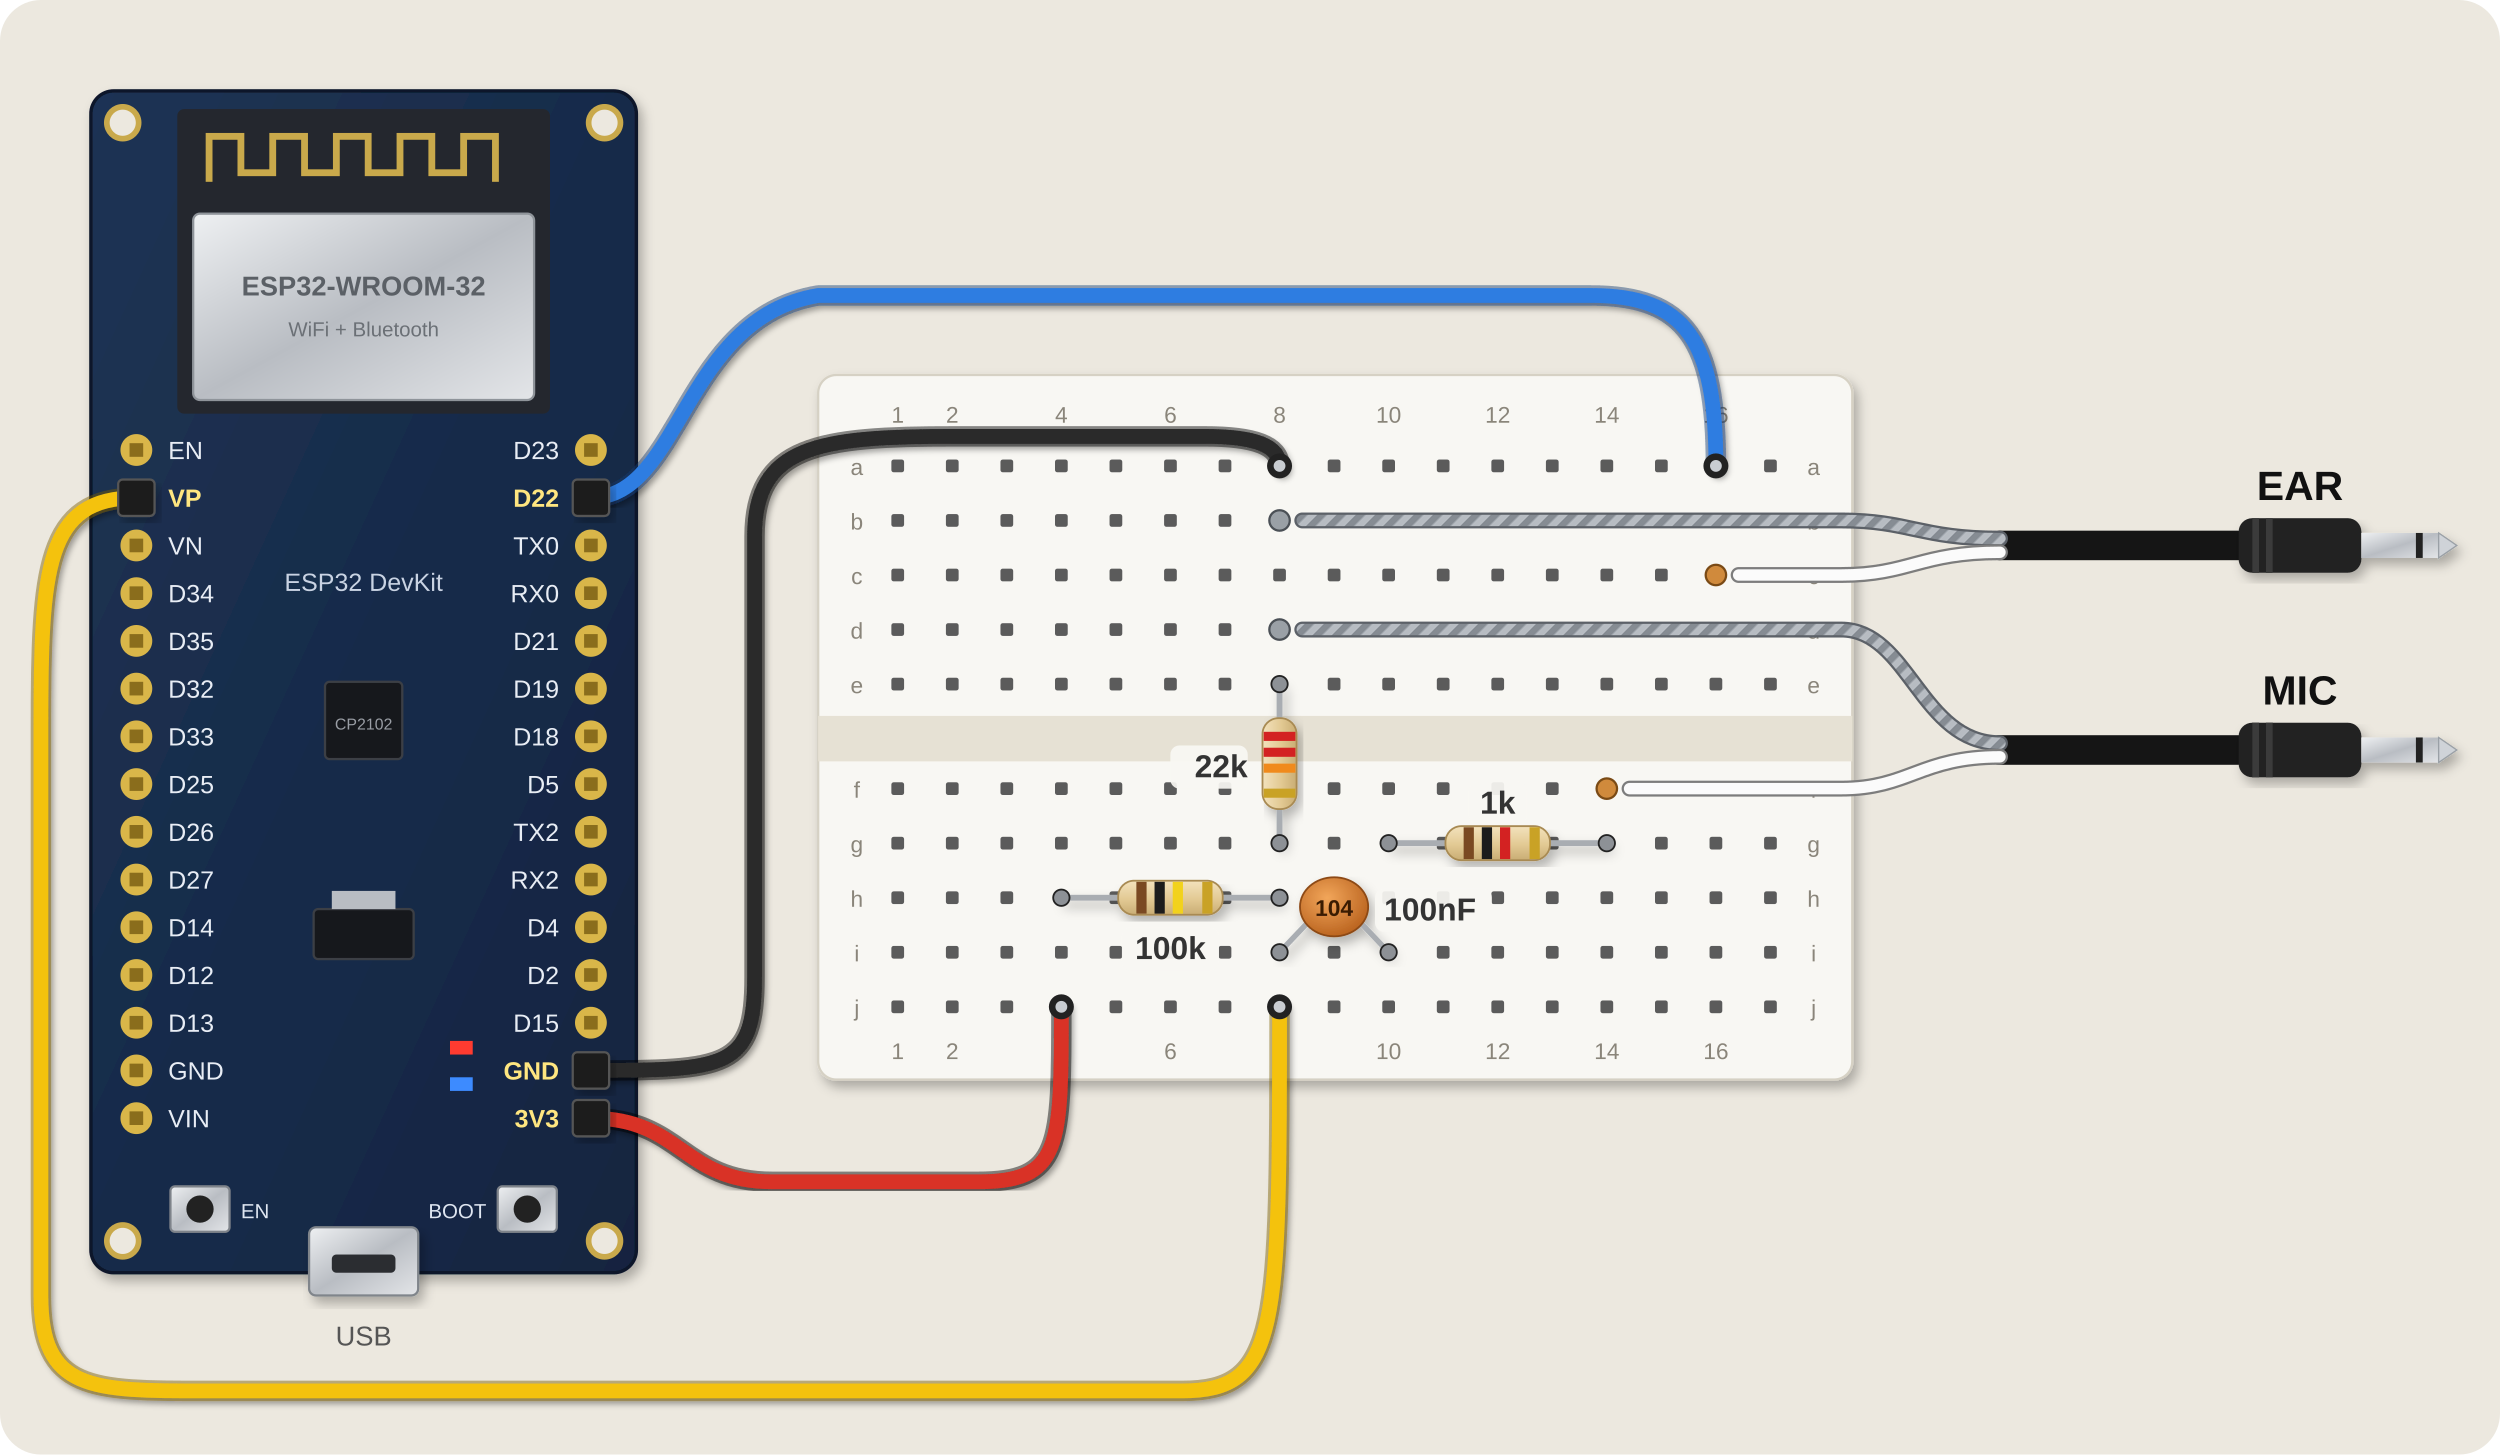
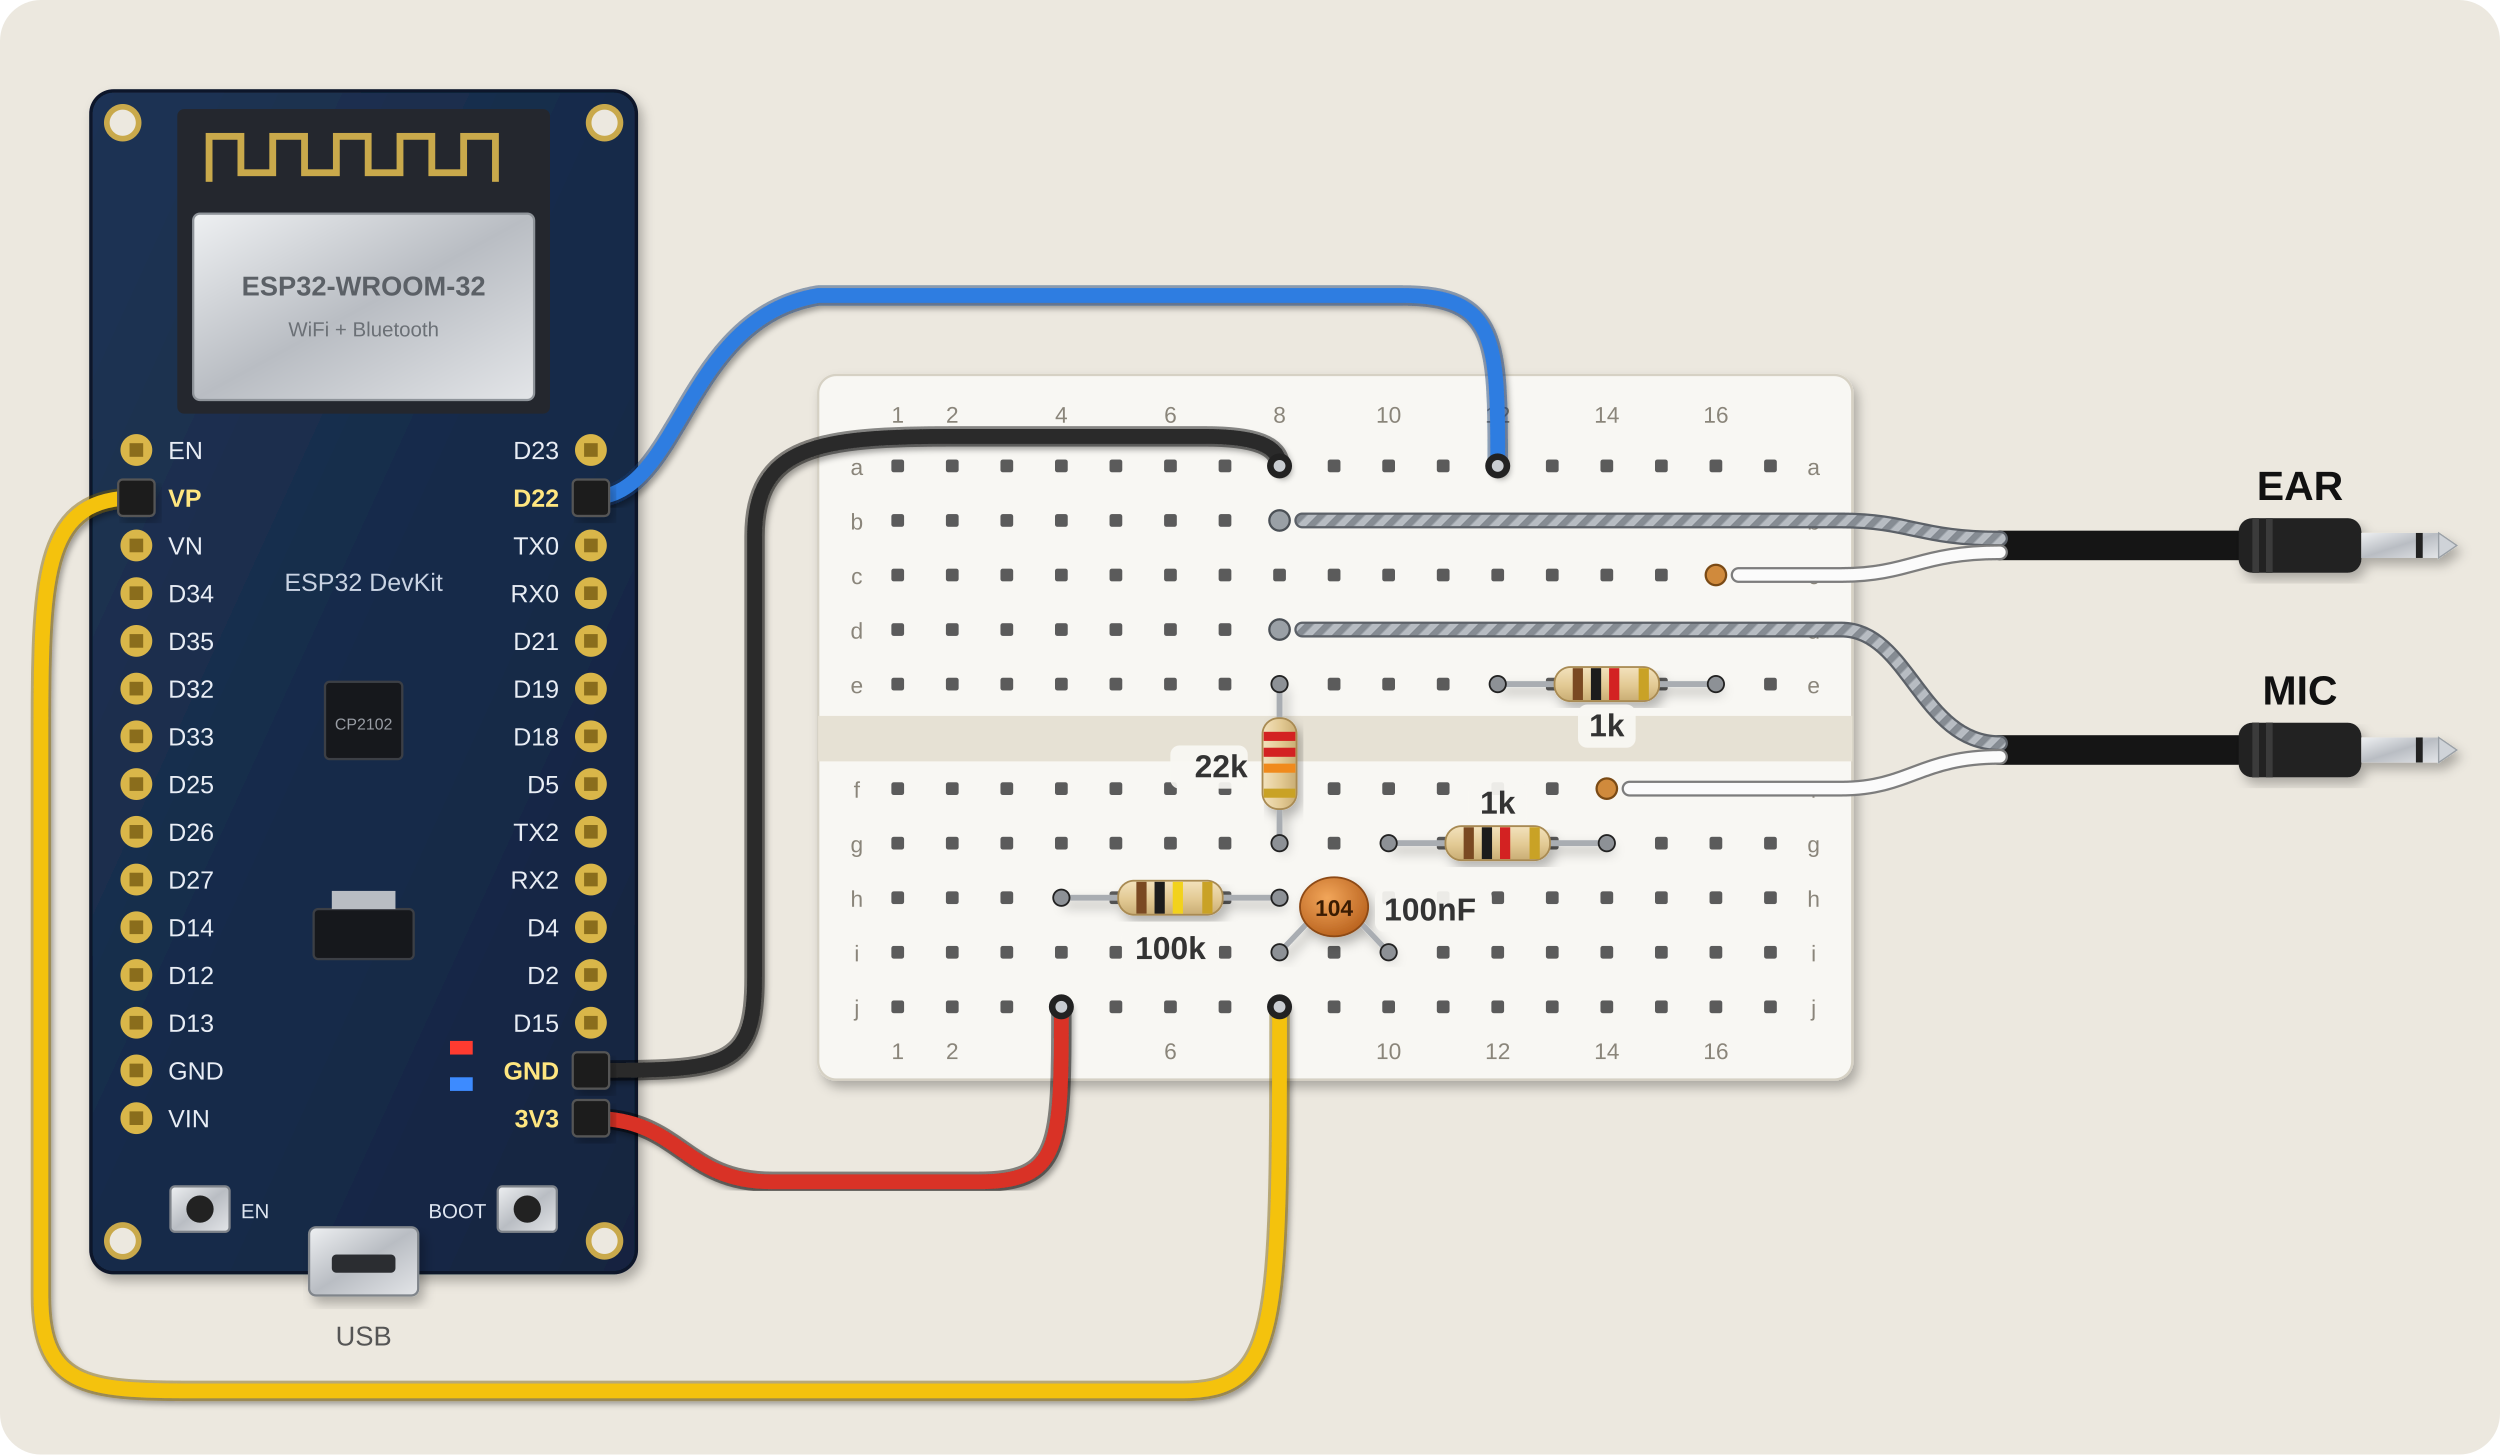
<svg xmlns="http://www.w3.org/2000/svg" viewBox="0 0 1100 640" width="1100" height="640">
  <defs>
    <linearGradient id="metal" x1="0" y1="0" x2="1" y2="1">
      <stop offset="0" stop-color="#eef0f2" />
      <stop offset=".5" stop-color="#b9bdc3" />
      <stop offset="1" stop-color="#e3e5e8" />
    </linearGradient>
    <linearGradient id="body" x1="0" y1="0" x2="0" y2="1">
      <stop offset="0" stop-color="#f3e2bd" />
      <stop offset=".55" stop-color="#e2c993" />
      <stop offset="1" stop-color="#c9ad74" />
    </linearGradient>
    <linearGradient id="bodyv" x1="0" y1="0" x2="1" y2="0">
      <stop offset="0" stop-color="#f3e2bd" />
      <stop offset=".55" stop-color="#e2c993" />
      <stop offset="1" stop-color="#c9ad74" />
    </linearGradient>
    <radialGradient id="disc" cx=".4" cy=".35" r=".7">
      <stop offset="0" stop-color="#f2a65a" />
      <stop offset="1" stop-color="#b8611d" />
    </radialGradient>
    <linearGradient id="pcb" x1="0" y1="0" x2="1" y2="1">
      <stop offset="0" stop-color="#1d3354" />
      <stop offset="1" stop-color="#132440" />
    </linearGradient>
    <filter id="sh" x="-10%" y="-10%" width="130%" height="130%">
      <feDropShadow dx="2" dy="3" stdDeviation="2.5" flood-opacity=".28" />
    </filter>
    <filter id="wsh" x="-5%" y="-5%" width="110%" height="110%">
      <feDropShadow dx="1.5" dy="2" stdDeviation="1.2" flood-opacity=".35" />
    </filter>
    <pattern id="braid" width="6" height="6" patternUnits="userSpaceOnUse" patternTransform="rotate(45)">
      <rect width="6" height="6" fill="#b7bcc2" />
      <rect width="3" height="6" fill="#868c93" />
    </pattern>
  </defs>
  <rect width="1100" height="640" rx="18" fill="#ece8df" />
  <g filter="url(#sh)">
    <rect x="40" y="40" width="240" height="520" rx="10" fill="url(#pcb)" stroke="#0c1729" stroke-width="1.5" />
  </g>
  <circle cx="54" cy="54" r="7" fill="#ece8df" stroke="#c9a94b" stroke-width="2.5" />
  <circle cx="266" cy="54" r="7" fill="#ece8df" stroke="#c9a94b" stroke-width="2.5" />
  <circle cx="54" cy="546" r="7" fill="#ece8df" stroke="#c9a94b" stroke-width="2.5" />
  <circle cx="266" cy="546" r="7" fill="#ece8df" stroke="#c9a94b" stroke-width="2.5" />
  <rect x="78" y="48" width="164" height="134" rx="3" fill="#24272e" />
  <path d="M92,80 L92,60 L106,60 L106,76 L120,76 L120,60 L134,60 L134,76 L148,76 L148,60 L162,60 L162,76 L176,76 L176,60 L190,60 L190,76 L204,76 L204,60 L218,60 L218,80" fill="none" stroke="#c9a94b" stroke-width="3" />
  <rect x="85" y="94" width="150" height="82" rx="3" fill="url(#metal)" stroke="#8f949a" stroke-width="1" />
  <text x="160" y="130" text-anchor="middle" font-size="12" font-weight="bold" fill="#5b6066" font-family="Arial,Helvetica,sans-serif">ESP32-WROOM-32</text>
  <text x="160" y="148" text-anchor="middle" font-size="9" fill="#6b7076" font-family="Arial,Helvetica,sans-serif">WiFi + Bluetooth</text>
  <rect x="143" y="300" width="34" height="34" rx="2" fill="#16181c" stroke="#3c3f45" />
  <text x="160" y="321" text-anchor="middle" font-size="7" fill="#9a9ea5" font-family="Arial,Helvetica,sans-serif">CP2102</text>
  <rect x="138" y="400" width="44" height="22" rx="2" fill="#16181c" stroke="#3c3f45" />
  <rect x="146" y="392" width="28" height="8" fill="#b9bdc3" />
  <rect x="198" y="458" width="10" height="6" fill="#ff3b30" />
  <rect x="198" y="474" width="10" height="6" fill="#3d8bff" />
  <text x="160" y="260" text-anchor="middle" font-size="11" fill="#c9d3e3" font-family="Arial,Helvetica,sans-serif">ESP32 DevKit</text>
  <rect x="75" y="522" width="26" height="20" rx="2" fill="url(#metal)" stroke="#7e838a" />
  <circle cx="88" cy="532" r="6" fill="#222" />
  <text x="106" y="536" text-anchor="start" font-size="9" fill="#dfe6f1" font-family="Arial,Helvetica,sans-serif">EN</text>
  <rect x="219" y="522" width="26" height="20" rx="2" fill="url(#metal)" stroke="#7e838a" />
  <circle cx="232" cy="532" r="6" fill="#222" />
  <text x="214" y="536" text-anchor="end" font-size="9" fill="#dfe6f1" font-family="Arial,Helvetica,sans-serif">BOOT</text>
  <rect x="136" y="540" width="48" height="30" rx="3" fill="url(#metal)" stroke="#80858b" filter="url(#sh)" />
  <rect x="146" y="552" width="28" height="8" rx="2" fill="#2b2d31" />
  <text x="160" y="592" text-anchor="middle" font-size="12" fill="#555" font-family="Arial,Helvetica,sans-serif">USB</text>
  <circle cx="60" cy="198" r="7" fill="#d9b649" />
  <rect x="57" y="195" width="6" height="6" fill="#8a6d1c" />
  <text x="74" y="202" text-anchor="start" font-size="11" fill="#e8edf5" font-family="Arial,Helvetica,sans-serif">EN</text>
  <circle cx="60" cy="219" r="7" fill="#d9b649" />
  <rect x="57" y="216" width="6" height="6" fill="#8a6d1c" />
  <text x="74" y="223" text-anchor="start" font-size="11" font-weight="bold" fill="#ffe680" font-family="Arial,Helvetica,sans-serif">VP</text>
  <circle cx="60" cy="240" r="7" fill="#d9b649" />
  <rect x="57" y="237" width="6" height="6" fill="#8a6d1c" />
  <text x="74" y="244" text-anchor="start" font-size="11" fill="#e8edf5" font-family="Arial,Helvetica,sans-serif">VN</text>
  <circle cx="60" cy="261" r="7" fill="#d9b649" />
  <rect x="57" y="258" width="6" height="6" fill="#8a6d1c" />
  <text x="74" y="265" text-anchor="start" font-size="11" fill="#e8edf5" font-family="Arial,Helvetica,sans-serif">D34</text>
  <circle cx="60" cy="282" r="7" fill="#d9b649" />
  <rect x="57" y="279" width="6" height="6" fill="#8a6d1c" />
  <text x="74" y="286" text-anchor="start" font-size="11" fill="#e8edf5" font-family="Arial,Helvetica,sans-serif">D35</text>
  <circle cx="60" cy="303" r="7" fill="#d9b649" />
  <rect x="57" y="300" width="6" height="6" fill="#8a6d1c" />
  <text x="74" y="307" text-anchor="start" font-size="11" fill="#e8edf5" font-family="Arial,Helvetica,sans-serif">D32</text>
  <circle cx="60" cy="324" r="7" fill="#d9b649" />
  <rect x="57" y="321" width="6" height="6" fill="#8a6d1c" />
  <text x="74" y="328" text-anchor="start" font-size="11" fill="#e8edf5" font-family="Arial,Helvetica,sans-serif">D33</text>
  <circle cx="60" cy="345" r="7" fill="#d9b649" />
  <rect x="57" y="342" width="6" height="6" fill="#8a6d1c" />
  <text x="74" y="349" text-anchor="start" font-size="11" fill="#e8edf5" font-family="Arial,Helvetica,sans-serif">D25</text>
  <circle cx="60" cy="366" r="7" fill="#d9b649" />
  <rect x="57" y="363" width="6" height="6" fill="#8a6d1c" />
  <text x="74" y="370" text-anchor="start" font-size="11" fill="#e8edf5" font-family="Arial,Helvetica,sans-serif">D26</text>
  <circle cx="60" cy="387" r="7" fill="#d9b649" />
  <rect x="57" y="384" width="6" height="6" fill="#8a6d1c" />
  <text x="74" y="391" text-anchor="start" font-size="11" fill="#e8edf5" font-family="Arial,Helvetica,sans-serif">D27</text>
  <circle cx="60" cy="408" r="7" fill="#d9b649" />
  <rect x="57" y="405" width="6" height="6" fill="#8a6d1c" />
  <text x="74" y="412" text-anchor="start" font-size="11" fill="#e8edf5" font-family="Arial,Helvetica,sans-serif">D14</text>
  <circle cx="60" cy="429" r="7" fill="#d9b649" />
  <rect x="57" y="426" width="6" height="6" fill="#8a6d1c" />
  <text x="74" y="433" text-anchor="start" font-size="11" fill="#e8edf5" font-family="Arial,Helvetica,sans-serif">D12</text>
  <circle cx="60" cy="450" r="7" fill="#d9b649" />
  <rect x="57" y="447" width="6" height="6" fill="#8a6d1c" />
  <text x="74" y="454" text-anchor="start" font-size="11" fill="#e8edf5" font-family="Arial,Helvetica,sans-serif">D13</text>
  <circle cx="60" cy="471" r="7" fill="#d9b649" />
  <rect x="57" y="468" width="6" height="6" fill="#8a6d1c" />
  <text x="74" y="475" text-anchor="start" font-size="11" fill="#e8edf5" font-family="Arial,Helvetica,sans-serif">GND</text>
  <circle cx="60" cy="492" r="7" fill="#d9b649" />
  <rect x="57" y="489" width="6" height="6" fill="#8a6d1c" />
  <text x="74" y="496" text-anchor="start" font-size="11" fill="#e8edf5" font-family="Arial,Helvetica,sans-serif">VIN</text>
  <circle cx="260" cy="198" r="7" fill="#d9b649" />
  <rect x="257" y="195" width="6" height="6" fill="#8a6d1c" />
  <text x="246" y="202" text-anchor="end" font-size="11" fill="#e8edf5" font-family="Arial,Helvetica,sans-serif">D23</text>
  <circle cx="260" cy="219" r="7" fill="#d9b649" />
  <rect x="257" y="216" width="6" height="6" fill="#8a6d1c" />
  <text x="246" y="223" text-anchor="end" font-size="11" font-weight="bold" fill="#ffe680" font-family="Arial,Helvetica,sans-serif">D22</text>
  <circle cx="260" cy="240" r="7" fill="#d9b649" />
  <rect x="257" y="237" width="6" height="6" fill="#8a6d1c" />
  <text x="246" y="244" text-anchor="end" font-size="11" fill="#e8edf5" font-family="Arial,Helvetica,sans-serif">TX0</text>
  <circle cx="260" cy="261" r="7" fill="#d9b649" />
  <rect x="257" y="258" width="6" height="6" fill="#8a6d1c" />
  <text x="246" y="265" text-anchor="end" font-size="11" fill="#e8edf5" font-family="Arial,Helvetica,sans-serif">RX0</text>
  <circle cx="260" cy="282" r="7" fill="#d9b649" />
  <rect x="257" y="279" width="6" height="6" fill="#8a6d1c" />
  <text x="246" y="286" text-anchor="end" font-size="11" fill="#e8edf5" font-family="Arial,Helvetica,sans-serif">D21</text>
  <circle cx="260" cy="303" r="7" fill="#d9b649" />
  <rect x="257" y="300" width="6" height="6" fill="#8a6d1c" />
  <text x="246" y="307" text-anchor="end" font-size="11" fill="#e8edf5" font-family="Arial,Helvetica,sans-serif">D19</text>
  <circle cx="260" cy="324" r="7" fill="#d9b649" />
  <rect x="257" y="321" width="6" height="6" fill="#8a6d1c" />
  <text x="246" y="328" text-anchor="end" font-size="11" fill="#e8edf5" font-family="Arial,Helvetica,sans-serif">D18</text>
  <circle cx="260" cy="345" r="7" fill="#d9b649" />
  <rect x="257" y="342" width="6" height="6" fill="#8a6d1c" />
  <text x="246" y="349" text-anchor="end" font-size="11" fill="#e8edf5" font-family="Arial,Helvetica,sans-serif">D5</text>
  <circle cx="260" cy="366" r="7" fill="#d9b649" />
  <rect x="257" y="363" width="6" height="6" fill="#8a6d1c" />
  <text x="246" y="370" text-anchor="end" font-size="11" fill="#e8edf5" font-family="Arial,Helvetica,sans-serif">TX2</text>
  <circle cx="260" cy="387" r="7" fill="#d9b649" />
  <rect x="257" y="384" width="6" height="6" fill="#8a6d1c" />
  <text x="246" y="391" text-anchor="end" font-size="11" fill="#e8edf5" font-family="Arial,Helvetica,sans-serif">RX2</text>
  <circle cx="260" cy="408" r="7" fill="#d9b649" />
  <rect x="257" y="405" width="6" height="6" fill="#8a6d1c" />
  <text x="246" y="412" text-anchor="end" font-size="11" fill="#e8edf5" font-family="Arial,Helvetica,sans-serif">D4</text>
  <circle cx="260" cy="429" r="7" fill="#d9b649" />
  <rect x="257" y="426" width="6" height="6" fill="#8a6d1c" />
  <text x="246" y="433" text-anchor="end" font-size="11" fill="#e8edf5" font-family="Arial,Helvetica,sans-serif">D2</text>
  <circle cx="260" cy="450" r="7" fill="#d9b649" />
  <rect x="257" y="447" width="6" height="6" fill="#8a6d1c" />
  <text x="246" y="454" text-anchor="end" font-size="11" fill="#e8edf5" font-family="Arial,Helvetica,sans-serif">D15</text>
  <circle cx="260" cy="471" r="7" fill="#d9b649" />
  <rect x="257" y="468" width="6" height="6" fill="#8a6d1c" />
  <text x="246" y="475" text-anchor="end" font-size="11" font-weight="bold" fill="#ffe680" font-family="Arial,Helvetica,sans-serif">GND</text>
  <circle cx="260" cy="492" r="7" fill="#d9b649" />
  <rect x="257" y="489" width="6" height="6" fill="#8a6d1c" />
  <text x="246" y="496" text-anchor="end" font-size="11" font-weight="bold" fill="#ffe680" font-family="Arial,Helvetica,sans-serif">3V3</text>
  <g filter="url(#sh)">
    <rect x="360" y="165" width="455" height="310" rx="8" fill="#f8f7f3" stroke="#d6d1c4" />
  </g>
  <rect x="360" y="315" width="455" height="20" fill="#e6e1d4" />
  <rect x="392.2" y="202.2" width="5.6" height="5.6" rx="1" fill="#5b5b5b" />
  <rect x="392.2" y="226.2" width="5.6" height="5.6" rx="1" fill="#5b5b5b" />
  <rect x="392.2" y="250.2" width="5.6" height="5.6" rx="1" fill="#5b5b5b" />
  <rect x="392.2" y="274.2" width="5.6" height="5.6" rx="1" fill="#5b5b5b" />
  <rect x="392.2" y="298.2" width="5.6" height="5.6" rx="1" fill="#5b5b5b" />
  <rect x="392.2" y="344.2" width="5.6" height="5.6" rx="1" fill="#5b5b5b" />
  <rect x="392.2" y="368.2" width="5.6" height="5.6" rx="1" fill="#5b5b5b" />
  <rect x="392.2" y="392.2" width="5.6" height="5.6" rx="1" fill="#5b5b5b" />
  <rect x="392.2" y="416.2" width="5.6" height="5.6" rx="1" fill="#5b5b5b" />
  <rect x="392.2" y="440.2" width="5.6" height="5.6" rx="1" fill="#5b5b5b" />
  <text x="395" y="186" text-anchor="middle" font-size="10" fill="#8a857a" font-family="Arial,Helvetica,sans-serif">1</text>
  <text x="395" y="466" text-anchor="middle" font-size="10" fill="#8a857a" font-family="Arial,Helvetica,sans-serif">1</text>
  <rect x="416.2" y="202.2" width="5.6" height="5.6" rx="1" fill="#5b5b5b" />
  <rect x="416.2" y="226.2" width="5.6" height="5.6" rx="1" fill="#5b5b5b" />
  <rect x="416.2" y="250.2" width="5.6" height="5.6" rx="1" fill="#5b5b5b" />
  <rect x="416.2" y="274.2" width="5.6" height="5.6" rx="1" fill="#5b5b5b" />
  <rect x="416.2" y="298.2" width="5.6" height="5.6" rx="1" fill="#5b5b5b" />
  <rect x="416.2" y="344.2" width="5.6" height="5.6" rx="1" fill="#5b5b5b" />
  <rect x="416.2" y="368.2" width="5.6" height="5.6" rx="1" fill="#5b5b5b" />
  <rect x="416.2" y="392.2" width="5.6" height="5.6" rx="1" fill="#5b5b5b" />
  <rect x="416.2" y="416.2" width="5.6" height="5.6" rx="1" fill="#5b5b5b" />
  <rect x="416.2" y="440.2" width="5.6" height="5.6" rx="1" fill="#5b5b5b" />
  <text x="419" y="186" text-anchor="middle" font-size="10" fill="#8a857a" font-family="Arial,Helvetica,sans-serif">2</text>
  <text x="419" y="466" text-anchor="middle" font-size="10" fill="#8a857a" font-family="Arial,Helvetica,sans-serif">2</text>
  <rect x="440.2" y="202.2" width="5.6" height="5.6" rx="1" fill="#5b5b5b" />
  <rect x="440.2" y="226.2" width="5.6" height="5.6" rx="1" fill="#5b5b5b" />
  <rect x="440.2" y="250.2" width="5.6" height="5.6" rx="1" fill="#5b5b5b" />
  <rect x="440.2" y="274.2" width="5.6" height="5.6" rx="1" fill="#5b5b5b" />
  <rect x="440.2" y="298.2" width="5.6" height="5.6" rx="1" fill="#5b5b5b" />
  <rect x="440.2" y="344.2" width="5.6" height="5.6" rx="1" fill="#5b5b5b" />
  <rect x="440.2" y="368.2" width="5.6" height="5.6" rx="1" fill="#5b5b5b" />
  <rect x="440.2" y="392.2" width="5.6" height="5.6" rx="1" fill="#5b5b5b" />
  <rect x="440.2" y="416.2" width="5.6" height="5.6" rx="1" fill="#5b5b5b" />
  <rect x="440.2" y="440.2" width="5.6" height="5.6" rx="1" fill="#5b5b5b" />
  <rect x="464.2" y="202.2" width="5.6" height="5.6" rx="1" fill="#5b5b5b" />
  <rect x="464.2" y="226.2" width="5.6" height="5.6" rx="1" fill="#5b5b5b" />
  <rect x="464.2" y="250.2" width="5.6" height="5.6" rx="1" fill="#5b5b5b" />
  <rect x="464.2" y="274.2" width="5.6" height="5.6" rx="1" fill="#5b5b5b" />
  <rect x="464.2" y="298.2" width="5.6" height="5.6" rx="1" fill="#5b5b5b" />
  <rect x="464.2" y="344.2" width="5.6" height="5.6" rx="1" fill="#5b5b5b" />
  <rect x="464.2" y="368.2" width="5.6" height="5.6" rx="1" fill="#5b5b5b" />
  <rect x="464.2" y="392.2" width="5.6" height="5.6" rx="1" fill="#5b5b5b" />
  <rect x="464.2" y="416.2" width="5.6" height="5.6" rx="1" fill="#5b5b5b" />
  <rect x="464.2" y="440.2" width="5.6" height="5.6" rx="1" fill="#5b5b5b" />
  <text x="467" y="186" text-anchor="middle" font-size="10" fill="#8a857a" font-family="Arial,Helvetica,sans-serif">4</text>
  <text x="467" y="466" text-anchor="middle" font-size="10" fill="#8a857a" font-family="Arial,Helvetica,sans-serif">4</text>
  <rect x="488.2" y="202.2" width="5.6" height="5.6" rx="1" fill="#5b5b5b" />
  <rect x="488.2" y="226.2" width="5.6" height="5.6" rx="1" fill="#5b5b5b" />
  <rect x="488.2" y="250.2" width="5.6" height="5.6" rx="1" fill="#5b5b5b" />
  <rect x="488.2" y="274.2" width="5.6" height="5.6" rx="1" fill="#5b5b5b" />
  <rect x="488.2" y="298.2" width="5.6" height="5.6" rx="1" fill="#5b5b5b" />
  <rect x="488.2" y="344.2" width="5.6" height="5.6" rx="1" fill="#5b5b5b" />
  <rect x="488.2" y="368.2" width="5.6" height="5.6" rx="1" fill="#5b5b5b" />
  <rect x="488.2" y="392.2" width="5.6" height="5.6" rx="1" fill="#5b5b5b" />
  <rect x="488.2" y="416.2" width="5.6" height="5.6" rx="1" fill="#5b5b5b" />
  <rect x="488.2" y="440.2" width="5.6" height="5.6" rx="1" fill="#5b5b5b" />
  <rect x="512.2" y="202.2" width="5.6" height="5.6" rx="1" fill="#5b5b5b" />
  <rect x="512.2" y="226.2" width="5.6" height="5.6" rx="1" fill="#5b5b5b" />
  <rect x="512.2" y="250.2" width="5.6" height="5.6" rx="1" fill="#5b5b5b" />
  <rect x="512.2" y="274.2" width="5.6" height="5.6" rx="1" fill="#5b5b5b" />
  <rect x="512.2" y="298.2" width="5.6" height="5.6" rx="1" fill="#5b5b5b" />
  <rect x="512.2" y="344.2" width="5.6" height="5.6" rx="1" fill="#5b5b5b" />
  <rect x="512.2" y="368.2" width="5.6" height="5.6" rx="1" fill="#5b5b5b" />
  <rect x="512.2" y="392.2" width="5.6" height="5.6" rx="1" fill="#5b5b5b" />
  <rect x="512.2" y="416.2" width="5.6" height="5.6" rx="1" fill="#5b5b5b" />
  <rect x="512.2" y="440.2" width="5.6" height="5.6" rx="1" fill="#5b5b5b" />
  <text x="515" y="186" text-anchor="middle" font-size="10" fill="#8a857a" font-family="Arial,Helvetica,sans-serif">6</text>
  <text x="515" y="466" text-anchor="middle" font-size="10" fill="#8a857a" font-family="Arial,Helvetica,sans-serif">6</text>
  <rect x="536.2" y="202.2" width="5.6" height="5.6" rx="1" fill="#5b5b5b" />
  <rect x="536.2" y="226.2" width="5.6" height="5.6" rx="1" fill="#5b5b5b" />
  <rect x="536.2" y="250.2" width="5.6" height="5.6" rx="1" fill="#5b5b5b" />
  <rect x="536.2" y="274.2" width="5.6" height="5.6" rx="1" fill="#5b5b5b" />
  <rect x="536.2" y="298.2" width="5.6" height="5.6" rx="1" fill="#5b5b5b" />
  <rect x="536.2" y="344.2" width="5.6" height="5.6" rx="1" fill="#5b5b5b" />
  <rect x="536.2" y="368.2" width="5.6" height="5.6" rx="1" fill="#5b5b5b" />
  <rect x="536.2" y="392.2" width="5.6" height="5.6" rx="1" fill="#5b5b5b" />
  <rect x="536.2" y="416.2" width="5.6" height="5.6" rx="1" fill="#5b5b5b" />
  <rect x="536.2" y="440.2" width="5.6" height="5.6" rx="1" fill="#5b5b5b" />
  <rect x="560.2" y="202.2" width="5.6" height="5.6" rx="1" fill="#5b5b5b" />
  <rect x="560.2" y="226.2" width="5.6" height="5.6" rx="1" fill="#5b5b5b" />
  <rect x="560.2" y="250.2" width="5.6" height="5.6" rx="1" fill="#5b5b5b" />
  <rect x="560.2" y="274.2" width="5.6" height="5.6" rx="1" fill="#5b5b5b" />
  <rect x="560.2" y="298.2" width="5.6" height="5.6" rx="1" fill="#5b5b5b" />
  <rect x="560.2" y="344.2" width="5.6" height="5.6" rx="1" fill="#5b5b5b" />
  <rect x="560.2" y="368.2" width="5.6" height="5.6" rx="1" fill="#5b5b5b" />
  <rect x="560.2" y="392.2" width="5.6" height="5.6" rx="1" fill="#5b5b5b" />
  <rect x="560.2" y="416.2" width="5.6" height="5.6" rx="1" fill="#5b5b5b" />
  <rect x="560.2" y="440.2" width="5.6" height="5.6" rx="1" fill="#5b5b5b" />
  <text x="563" y="186" text-anchor="middle" font-size="10" fill="#8a857a" font-family="Arial,Helvetica,sans-serif">8</text>
  <text x="563" y="466" text-anchor="middle" font-size="10" fill="#8a857a" font-family="Arial,Helvetica,sans-serif">8</text>
  <rect x="584.2" y="202.2" width="5.6" height="5.6" rx="1" fill="#5b5b5b" />
  <rect x="584.2" y="226.2" width="5.6" height="5.6" rx="1" fill="#5b5b5b" />
  <rect x="584.2" y="250.2" width="5.6" height="5.6" rx="1" fill="#5b5b5b" />
  <rect x="584.2" y="274.2" width="5.6" height="5.6" rx="1" fill="#5b5b5b" />
  <rect x="584.2" y="298.2" width="5.6" height="5.6" rx="1" fill="#5b5b5b" />
  <rect x="584.2" y="344.2" width="5.6" height="5.6" rx="1" fill="#5b5b5b" />
  <rect x="584.2" y="368.2" width="5.6" height="5.6" rx="1" fill="#5b5b5b" />
  <rect x="584.2" y="392.2" width="5.6" height="5.6" rx="1" fill="#5b5b5b" />
  <rect x="584.2" y="416.2" width="5.6" height="5.6" rx="1" fill="#5b5b5b" />
  <rect x="584.2" y="440.2" width="5.6" height="5.6" rx="1" fill="#5b5b5b" />
  <rect x="608.2" y="202.2" width="5.6" height="5.6" rx="1" fill="#5b5b5b" />
  <rect x="608.2" y="226.2" width="5.6" height="5.6" rx="1" fill="#5b5b5b" />
  <rect x="608.2" y="250.2" width="5.6" height="5.6" rx="1" fill="#5b5b5b" />
  <rect x="608.2" y="274.2" width="5.6" height="5.6" rx="1" fill="#5b5b5b" />
  <rect x="608.2" y="298.2" width="5.6" height="5.6" rx="1" fill="#5b5b5b" />
  <rect x="608.2" y="344.2" width="5.6" height="5.6" rx="1" fill="#5b5b5b" />
  <rect x="608.2" y="368.2" width="5.6" height="5.6" rx="1" fill="#5b5b5b" />
  <rect x="608.2" y="392.2" width="5.6" height="5.6" rx="1" fill="#5b5b5b" />
  <rect x="608.2" y="416.2" width="5.6" height="5.6" rx="1" fill="#5b5b5b" />
  <rect x="608.2" y="440.2" width="5.6" height="5.6" rx="1" fill="#5b5b5b" />
  <text x="611" y="186" text-anchor="middle" font-size="10" fill="#8a857a" font-family="Arial,Helvetica,sans-serif">10</text>
  <text x="611" y="466" text-anchor="middle" font-size="10" fill="#8a857a" font-family="Arial,Helvetica,sans-serif">10</text>
  <rect x="632.2" y="202.2" width="5.6" height="5.6" rx="1" fill="#5b5b5b" />
  <rect x="632.2" y="226.2" width="5.6" height="5.6" rx="1" fill="#5b5b5b" />
  <rect x="632.2" y="250.2" width="5.6" height="5.6" rx="1" fill="#5b5b5b" />
  <rect x="632.2" y="274.2" width="5.6" height="5.6" rx="1" fill="#5b5b5b" />
  <rect x="632.2" y="298.2" width="5.6" height="5.6" rx="1" fill="#5b5b5b" />
  <rect x="632.2" y="344.2" width="5.6" height="5.6" rx="1" fill="#5b5b5b" />
  <rect x="632.2" y="368.2" width="5.6" height="5.6" rx="1" fill="#5b5b5b" />
  <rect x="632.2" y="392.2" width="5.6" height="5.6" rx="1" fill="#5b5b5b" />
  <rect x="632.2" y="416.2" width="5.6" height="5.6" rx="1" fill="#5b5b5b" />
  <rect x="632.2" y="440.2" width="5.6" height="5.6" rx="1" fill="#5b5b5b" />
  <rect x="656.2" y="202.2" width="5.6" height="5.6" rx="1" fill="#5b5b5b" />
  <rect x="656.2" y="226.2" width="5.6" height="5.6" rx="1" fill="#5b5b5b" />
  <rect x="656.2" y="250.2" width="5.6" height="5.6" rx="1" fill="#5b5b5b" />
  <rect x="656.2" y="274.2" width="5.6" height="5.6" rx="1" fill="#5b5b5b" />
  <rect x="656.2" y="298.2" width="5.6" height="5.6" rx="1" fill="#5b5b5b" />
  <rect x="656.2" y="344.2" width="5.6" height="5.6" rx="1" fill="#5b5b5b" />
  <rect x="656.2" y="368.2" width="5.6" height="5.6" rx="1" fill="#5b5b5b" />
  <rect x="656.2" y="392.2" width="5.6" height="5.6" rx="1" fill="#5b5b5b" />
  <rect x="656.2" y="416.2" width="5.6" height="5.6" rx="1" fill="#5b5b5b" />
  <rect x="656.2" y="440.2" width="5.6" height="5.6" rx="1" fill="#5b5b5b" />
  <text x="659" y="186" text-anchor="middle" font-size="10" fill="#8a857a" font-family="Arial,Helvetica,sans-serif">12</text>
  <text x="659" y="466" text-anchor="middle" font-size="10" fill="#8a857a" font-family="Arial,Helvetica,sans-serif">12</text>
  <rect x="680.2" y="202.2" width="5.6" height="5.6" rx="1" fill="#5b5b5b" />
  <rect x="680.2" y="226.2" width="5.6" height="5.6" rx="1" fill="#5b5b5b" />
  <rect x="680.2" y="250.2" width="5.6" height="5.6" rx="1" fill="#5b5b5b" />
  <rect x="680.2" y="274.2" width="5.6" height="5.6" rx="1" fill="#5b5b5b" />
  <rect x="680.2" y="298.2" width="5.6" height="5.6" rx="1" fill="#5b5b5b" />
  <rect x="680.2" y="344.2" width="5.6" height="5.6" rx="1" fill="#5b5b5b" />
  <rect x="680.2" y="368.2" width="5.6" height="5.6" rx="1" fill="#5b5b5b" />
  <rect x="680.2" y="392.2" width="5.6" height="5.6" rx="1" fill="#5b5b5b" />
  <rect x="680.2" y="416.2" width="5.6" height="5.6" rx="1" fill="#5b5b5b" />
  <rect x="680.2" y="440.2" width="5.6" height="5.6" rx="1" fill="#5b5b5b" />
  <rect x="704.2" y="202.2" width="5.6" height="5.6" rx="1" fill="#5b5b5b" />
  <rect x="704.2" y="226.2" width="5.6" height="5.6" rx="1" fill="#5b5b5b" />
  <rect x="704.2" y="250.2" width="5.6" height="5.6" rx="1" fill="#5b5b5b" />
  <rect x="704.2" y="274.2" width="5.6" height="5.6" rx="1" fill="#5b5b5b" />
  <rect x="704.2" y="298.2" width="5.6" height="5.6" rx="1" fill="#5b5b5b" />
  <rect x="704.2" y="344.2" width="5.6" height="5.6" rx="1" fill="#5b5b5b" />
  <rect x="704.2" y="368.2" width="5.6" height="5.6" rx="1" fill="#5b5b5b" />
  <rect x="704.2" y="392.2" width="5.6" height="5.6" rx="1" fill="#5b5b5b" />
  <rect x="704.2" y="416.2" width="5.6" height="5.6" rx="1" fill="#5b5b5b" />
  <rect x="704.2" y="440.2" width="5.6" height="5.6" rx="1" fill="#5b5b5b" />
  <text x="707" y="186" text-anchor="middle" font-size="10" fill="#8a857a" font-family="Arial,Helvetica,sans-serif">14</text>
  <text x="707" y="466" text-anchor="middle" font-size="10" fill="#8a857a" font-family="Arial,Helvetica,sans-serif">14</text>
  <rect x="728.2" y="202.2" width="5.6" height="5.6" rx="1" fill="#5b5b5b" />
  <rect x="728.2" y="226.2" width="5.6" height="5.6" rx="1" fill="#5b5b5b" />
  <rect x="728.2" y="250.2" width="5.6" height="5.6" rx="1" fill="#5b5b5b" />
  <rect x="728.2" y="274.2" width="5.6" height="5.6" rx="1" fill="#5b5b5b" />
  <rect x="728.2" y="298.2" width="5.6" height="5.6" rx="1" fill="#5b5b5b" />
  <rect x="728.2" y="344.2" width="5.6" height="5.6" rx="1" fill="#5b5b5b" />
  <rect x="728.2" y="368.2" width="5.6" height="5.6" rx="1" fill="#5b5b5b" />
  <rect x="728.2" y="392.2" width="5.6" height="5.6" rx="1" fill="#5b5b5b" />
  <rect x="728.2" y="416.2" width="5.6" height="5.6" rx="1" fill="#5b5b5b" />
  <rect x="728.2" y="440.2" width="5.6" height="5.6" rx="1" fill="#5b5b5b" />
  <rect x="752.2" y="202.2" width="5.6" height="5.6" rx="1" fill="#5b5b5b" />
  <rect x="752.2" y="226.2" width="5.6" height="5.6" rx="1" fill="#5b5b5b" />
  <rect x="752.2" y="250.2" width="5.6" height="5.6" rx="1" fill="#5b5b5b" />
  <rect x="752.2" y="274.2" width="5.6" height="5.6" rx="1" fill="#5b5b5b" />
  <rect x="752.2" y="298.2" width="5.6" height="5.6" rx="1" fill="#5b5b5b" />
  <rect x="752.2" y="344.2" width="5.6" height="5.6" rx="1" fill="#5b5b5b" />
  <rect x="752.2" y="368.2" width="5.6" height="5.6" rx="1" fill="#5b5b5b" />
  <rect x="752.2" y="392.2" width="5.6" height="5.6" rx="1" fill="#5b5b5b" />
  <rect x="752.2" y="416.2" width="5.6" height="5.6" rx="1" fill="#5b5b5b" />
  <rect x="752.2" y="440.2" width="5.6" height="5.6" rx="1" fill="#5b5b5b" />
  <text x="755" y="186" text-anchor="middle" font-size="10" fill="#8a857a" font-family="Arial,Helvetica,sans-serif">16</text>
  <text x="755" y="466" text-anchor="middle" font-size="10" fill="#8a857a" font-family="Arial,Helvetica,sans-serif">16</text>
  <rect x="776.2" y="202.2" width="5.6" height="5.6" rx="1" fill="#5b5b5b" />
  <rect x="776.2" y="226.2" width="5.6" height="5.6" rx="1" fill="#5b5b5b" />
  <rect x="776.2" y="250.2" width="5.6" height="5.6" rx="1" fill="#5b5b5b" />
  <rect x="776.2" y="274.2" width="5.6" height="5.6" rx="1" fill="#5b5b5b" />
  <rect x="776.2" y="298.2" width="5.6" height="5.6" rx="1" fill="#5b5b5b" />
  <rect x="776.2" y="344.2" width="5.6" height="5.6" rx="1" fill="#5b5b5b" />
  <rect x="776.2" y="368.2" width="5.6" height="5.6" rx="1" fill="#5b5b5b" />
  <rect x="776.2" y="392.2" width="5.6" height="5.6" rx="1" fill="#5b5b5b" />
  <rect x="776.2" y="416.2" width="5.6" height="5.6" rx="1" fill="#5b5b5b" />
  <rect x="776.2" y="440.2" width="5.6" height="5.6" rx="1" fill="#5b5b5b" />
  <text x="377" y="209" text-anchor="middle" font-size="10" fill="#8a857a" font-family="Arial,Helvetica,sans-serif">a</text>
  <text x="798" y="209" text-anchor="middle" font-size="10" fill="#8a857a" font-family="Arial,Helvetica,sans-serif">a</text>
  <text x="377" y="233" text-anchor="middle" font-size="10" fill="#8a857a" font-family="Arial,Helvetica,sans-serif">b</text>
  <text x="798" y="233" text-anchor="middle" font-size="10" fill="#8a857a" font-family="Arial,Helvetica,sans-serif">b</text>
  <text x="377" y="257" text-anchor="middle" font-size="10" fill="#8a857a" font-family="Arial,Helvetica,sans-serif">c</text>
  <text x="798" y="257" text-anchor="middle" font-size="10" fill="#8a857a" font-family="Arial,Helvetica,sans-serif">c</text>
  <text x="377" y="281" text-anchor="middle" font-size="10" fill="#8a857a" font-family="Arial,Helvetica,sans-serif">d</text>
  <text x="798" y="281" text-anchor="middle" font-size="10" fill="#8a857a" font-family="Arial,Helvetica,sans-serif">d</text>
  <text x="377" y="305" text-anchor="middle" font-size="10" fill="#8a857a" font-family="Arial,Helvetica,sans-serif">e</text>
  <text x="798" y="305" text-anchor="middle" font-size="10" fill="#8a857a" font-family="Arial,Helvetica,sans-serif">e</text>
  <text x="377" y="351" text-anchor="middle" font-size="10" fill="#8a857a" font-family="Arial,Helvetica,sans-serif">f</text>
  <text x="798" y="351" text-anchor="middle" font-size="10" fill="#8a857a" font-family="Arial,Helvetica,sans-serif">f</text>
  <text x="377" y="375" text-anchor="middle" font-size="10" fill="#8a857a" font-family="Arial,Helvetica,sans-serif">g</text>
  <text x="798" y="375" text-anchor="middle" font-size="10" fill="#8a857a" font-family="Arial,Helvetica,sans-serif">g</text>
  <text x="377" y="399" text-anchor="middle" font-size="10" fill="#8a857a" font-family="Arial,Helvetica,sans-serif">h</text>
  <text x="798" y="399" text-anchor="middle" font-size="10" fill="#8a857a" font-family="Arial,Helvetica,sans-serif">h</text>
  <text x="377" y="423" text-anchor="middle" font-size="10" fill="#8a857a" font-family="Arial,Helvetica,sans-serif">i</text>
  <text x="798" y="423" text-anchor="middle" font-size="10" fill="#8a857a" font-family="Arial,Helvetica,sans-serif">i</text>
  <text x="377" y="447" text-anchor="middle" font-size="10" fill="#8a857a" font-family="Arial,Helvetica,sans-serif">j</text>
  <text x="798" y="447" text-anchor="middle" font-size="10" fill="#8a857a" font-family="Arial,Helvetica,sans-serif">j</text>
  <g filter="url(#sh)">
    <path d="M563,301 L563,316.0 M563,356.0 L563,371" stroke="#a9adb2" stroke-width="2.6" stroke-linecap="round" />
    <rect x="555.5" y="316.0" width="15" height="40" rx="7" fill="url(#bodyv)" stroke="#a88a52" stroke-width=".8" />
    <rect x="556.0" y="322.0" width="14" height="4" fill="#d32222" />
    <rect x="556.0" y="329.0" width="14" height="4" fill="#d32222" />
    <rect x="556.0" y="336.0" width="14" height="4" fill="#f08a1c" />
    <rect x="556.0" y="347.0" width="14" height="4" fill="#c9a227" />
  </g>
  <rect x="514.96" y="328.0" width="34.04" height="19" rx="4" fill="#f8f7f3" fill-opacity=".92" />
  <text x="549" y="342.0" text-anchor="end" font-size="14" font-weight="bold" fill="#333" font-family="Arial,Helvetica,sans-serif">22k</text>
  <circle cx="563" cy="301" r="3.6" fill="#8d9196" stroke="#222" stroke-width=".8" />
  <circle cx="563" cy="371" r="3.6" fill="#8d9196" stroke="#222" stroke-width=".8" />
  <g filter="url(#sh)">
    <path d="M467,395 L492.0,395 M538.0,395 L563,395" stroke="#a9adb2" stroke-width="2.6" stroke-linecap="round" />
    <rect x="492.0" y="387.5" width="46" height="15" rx="7" fill="url(#body)" stroke="#a88a52" stroke-width=".8" />
    <rect x="500.0" y="388.0" width="4.5" height="14" fill="#7a4a22" />
    <rect x="508.0" y="388.0" width="4.5" height="14" fill="#1b1b1b" />
    <rect x="516.0" y="388.0" width="4.5" height="14" fill="#f2d21b" />
    <rect x="529.0" y="388.0" width="4.5" height="14" fill="#c9a227" />
  </g>
  <rect x="493.64" y="408" width="42.72" height="19" rx="4" fill="#f8f7f3" fill-opacity=".92" />
  <text x="515.0" y="422" text-anchor="middle" font-size="14" font-weight="bold" fill="#333" font-family="Arial,Helvetica,sans-serif">100k</text>
  <circle cx="467" cy="395" r="3.6" fill="#8d9196" stroke="#222" stroke-width=".8" />
  <circle cx="563" cy="395" r="3.6" fill="#8d9196" stroke="#222" stroke-width=".8" />
  <g filter="url(#sh)">
    <path d="M563,419 L582.0,399 M611,419 L592.0,399" stroke="#a9adb2" stroke-width="2.4" stroke-linecap="round" />
    <ellipse cx="587.0" cy="399" rx="15" ry="13" fill="url(#disc)" stroke="#8d4a14" stroke-width=".8" />
    <text x="587.0" y="403" text-anchor="middle" font-size="10" font-weight="bold" fill="#3b1d05" font-family="Arial,Helvetica,sans-serif">104</text>
  </g>
  <rect x="605.0" y="391" width="51.4" height="19" rx="4" fill="#f8f7f3" fill-opacity=".92" />
  <text x="609.0" y="405" text-anchor="start" font-size="14" font-weight="bold" fill="#333" font-family="Arial,Helvetica,sans-serif">100nF</text>
  <circle cx="563" cy="419" r="3.6" fill="#8d9196" stroke="#222" stroke-width=".8" />
  <circle cx="611" cy="419" r="3.6" fill="#8d9196" stroke="#222" stroke-width=".8" />
  <g filter="url(#sh)">
    <path d="M611,371 L636.0,371 M682.0,371 L707,371" stroke="#a9adb2" stroke-width="2.6" stroke-linecap="round" />
    <rect x="636.0" y="363.5" width="46" height="15" rx="7" fill="url(#body)" stroke="#a88a52" stroke-width=".8" />
    <rect x="644.0" y="364.0" width="4.5" height="14" fill="#7a4a22" />
    <rect x="652.0" y="364.0" width="4.5" height="14" fill="#1b1b1b" />
    <rect x="660.0" y="364.0" width="4.5" height="14" fill="#d32222" />
    <rect x="673.0" y="364.0" width="4.5" height="14" fill="#c9a227" />
  </g>
  <rect x="646.32" y="344" width="25.36" height="19" rx="4" fill="#f8f7f3" fill-opacity=".92" />
  <text x="659.0" y="358" text-anchor="middle" font-size="14" font-weight="bold" fill="#333" font-family="Arial,Helvetica,sans-serif">1k</text>
  <circle cx="611" cy="371" r="3.6" fill="#8d9196" stroke="#222" stroke-width=".8" />
  <circle cx="707" cy="371" r="3.6" fill="#8d9196" stroke="#222" stroke-width=".8" />
+   <g filter="url(#sh)">
+     <path d="M659,301 L684.0,301 M730.0,301 L755,301" stroke="#a9adb2" stroke-width="2.6" stroke-linecap="round" />
+     <rect x="684.0" y="293.5" width="46" height="15" rx="7" fill="url(#body)" stroke="#a88a52" stroke-width=".8" />
+     <rect x="692.0" y="294.0" width="4.5" height="14" fill="#7a4a22" />
+     <rect x="700.0" y="294.0" width="4.5" height="14" fill="#1b1b1b" />
+     <rect x="708.0" y="294.0" width="4.5" height="14" fill="#d32222" />
+     <rect x="721.0" y="294.0" width="4.5" height="14" fill="#c9a227" />
+   </g>
+   <rect x="694.32" y="310" width="25.36" height="19" rx="4" fill="#f8f7f3" fill-opacity=".92" />
+   <text x="707.0" y="324" text-anchor="middle" font-size="14" font-weight="bold" fill="#333" font-family="Arial,Helvetica,sans-serif">1k</text>
+   <circle cx="659" cy="301" r="3.6" fill="#8d9196" stroke="#222" stroke-width=".8" />
+   <circle cx="755" cy="301" r="3.6" fill="#8d9196" stroke="#222" stroke-width=".8" />
  <g filter="url(#wsh)">
    <path d="M60,219 C20,219 18,250 18,320 L18,570 C18,612 40,612 90,612 L520,612 C563,612 563,585 563,443" fill="none" stroke="#7a5d00" stroke-opacity=".45" stroke-width="9" stroke-linecap="round" stroke-linejoin="round" />
    <path d="M60,219 C20,219 18,250 18,320 L18,570 C18,612 40,612 90,612 L520,612 C563,612 563,585 563,443" fill="none" stroke="#f4c20d" stroke-width="6.5" stroke-linecap="round" stroke-linejoin="round" />
  </g>
  <circle cx="563" cy="443" r="5.5" fill="#222" />
  <circle cx="563" cy="443" r="2.6" fill="#c9cdd2" />
  <g filter="url(#wsh)">
    <path d="M260,492 C300,492 300,520 340,520 L430,520 C467,520 467,505 467,443" fill="none" stroke="#000" stroke-opacity=".45" stroke-width="9" stroke-linecap="round" stroke-linejoin="round" />
    <path d="M260,492 C300,492 300,520 340,520 L430,520 C467,520 467,505 467,443" fill="none" stroke="#d93025" stroke-width="6.5" stroke-linecap="round" stroke-linejoin="round" />
  </g>
  <circle cx="467" cy="443" r="5.5" fill="#222" />
  <circle cx="467" cy="443" r="2.6" fill="#c9cdd2" />
  <g filter="url(#wsh)">
    <path d="M260,471 C320,471 332,470 332,430 L332,236 C332,196 360,192 420,192 L530,192 C552,192 563,196 563,205" fill="none" stroke="#000" stroke-opacity=".45" stroke-width="9" stroke-linecap="round" stroke-linejoin="round" />
    <path d="M260,471 C320,471 332,470 332,430 L332,236 C332,196 360,192 420,192 L530,192 C552,192 563,196 563,205" fill="none" stroke="#2a2a2a" stroke-width="6.5" stroke-linecap="round" stroke-linejoin="round" />
  </g>
  <circle cx="563" cy="205" r="5.5" fill="#222" />
  <circle cx="563" cy="205" r="2.6" fill="#c9cdd2" />
  <g filter="url(#wsh)">
-     <path d="M260,219 C300,219 300,140 360,130 L700,130 C742,130 755,150 755,205" fill="none" stroke="#123a73" stroke-opacity=".45" stroke-width="9" stroke-linecap="round" stroke-linejoin="round" />
-     <path d="M260,219 C300,219 300,140 360,130 L700,130 C742,130 755,150 755,205" fill="none" stroke="#2f7de1" stroke-width="6.5" stroke-linecap="round" stroke-linejoin="round" />
-   </g>
-   <circle cx="755" cy="205" r="5.5" fill="#222" />
-   <circle cx="755" cy="205" r="2.6" fill="#c9cdd2" />
+     <path d="M260,219 C300,219 300,140 360,130 L617,130 C659,130 659,150 659,205" fill="none" stroke="#123a73" stroke-opacity=".45" stroke-width="9" stroke-linecap="round" stroke-linejoin="round" />
+     <path d="M260,219 C300,219 300,140 360,130 L617,130 C659,130 659,150 659,205" fill="none" stroke="#2f7de1" stroke-width="6.5" stroke-linecap="round" stroke-linejoin="round" />
+   </g>
+   <circle cx="659" cy="205" r="5.5" fill="#222" />
+   <circle cx="659" cy="205" r="2.6" fill="#c9cdd2" />
  <rect x="52" y="211" width="16" height="16" rx="2" fill="#1c1c1c" stroke="#555" stroke-width="1" filter="url(#sh)" />
  <rect x="252" y="211" width="16" height="16" rx="2" fill="#1c1c1c" stroke="#555" stroke-width="1" filter="url(#sh)" />
  <rect x="252" y="463" width="16" height="16" rx="2" fill="#1c1c1c" stroke="#555" stroke-width="1" filter="url(#sh)" />
  <rect x="252" y="484" width="16" height="16" rx="2" fill="#1c1c1c" stroke="#555" stroke-width="1" filter="url(#sh)" />
  <path d="M880,240 L985,240" stroke="#151515" stroke-width="13" stroke-linecap="round" />
  <path d="M880,237 C845,237 840,229 810,229 L573,229" fill="none" stroke="#5c6168" stroke-width="7" stroke-linecap="round" />
  <path d="M880,237 C845,237 840,229 810,229 L573,229" fill="none" stroke="url(#braid)" stroke-width="5" stroke-linecap="round" />
  <circle cx="563" cy="229" r="4.5" fill="#9aa0a6" stroke="#4b5056" />
  <path d="M880,243 C845,243 840,253 810,253 L765,253" fill="none" stroke="#7d7d7d" stroke-width="7" stroke-linecap="round" />
  <path d="M880,243 C845,243 840,253 810,253 L765,253" fill="none" stroke="#fbfbfb" stroke-width="5" stroke-linecap="round" />
  <circle cx="755" cy="253" r="4.5" fill="#d08a3c" stroke="#7a4a15" />
  <g filter="url(#sh)">
    <rect x="985" y="228" width="54" height="24" rx="6" fill="#222" />
    <rect x="991" y="228" width="3" height="24" fill="#3a3a3a" />
    <rect x="997" y="228" width="3" height="24" fill="#3a3a3a" />
    <rect x="1039" y="234.5" width="34" height="11" fill="url(#metal)" />
    <rect x="1063" y="234.5" width="3" height="11" fill="#222" />
    <path d="M1073,234.5 L1081,240 L1073,245.5 Z" fill="#cfd3d8" stroke="#9aa0a6" stroke-width=".6" />
  </g>
  <text x="1012" y="220" text-anchor="middle" font-size="18" font-weight="bold" fill="#111" font-family="Arial,Helvetica,sans-serif">EAR</text>
  <path d="M880,330 L985,330" stroke="#151515" stroke-width="13" stroke-linecap="round" />
  <path d="M880,327 C845,327 840,277 810,277 L573,277" fill="none" stroke="#5c6168" stroke-width="7" stroke-linecap="round" />
  <path d="M880,327 C845,327 840,277 810,277 L573,277" fill="none" stroke="url(#braid)" stroke-width="5" stroke-linecap="round" />
  <circle cx="563" cy="277" r="4.5" fill="#9aa0a6" stroke="#4b5056" />
  <path d="M880,333 C845,333 840,347 810,347 L717,347" fill="none" stroke="#7d7d7d" stroke-width="7" stroke-linecap="round" />
  <path d="M880,333 C845,333 840,347 810,347 L717,347" fill="none" stroke="#fbfbfb" stroke-width="5" stroke-linecap="round" />
  <circle cx="707" cy="347" r="4.5" fill="#d08a3c" stroke="#7a4a15" />
  <g filter="url(#sh)">
    <rect x="985" y="318" width="54" height="24" rx="6" fill="#222" />
    <rect x="991" y="318" width="3" height="24" fill="#3a3a3a" />
    <rect x="997" y="318" width="3" height="24" fill="#3a3a3a" />
    <rect x="1039" y="324.5" width="34" height="11" fill="url(#metal)" />
    <rect x="1063" y="324.5" width="3" height="11" fill="#222" />
    <path d="M1073,324.5 L1081,330 L1073,335.5 Z" fill="#cfd3d8" stroke="#9aa0a6" stroke-width=".6" />
  </g>
  <text x="1012" y="310" text-anchor="middle" font-size="18" font-weight="bold" fill="#111" font-family="Arial,Helvetica,sans-serif">MIC</text>
</svg>
